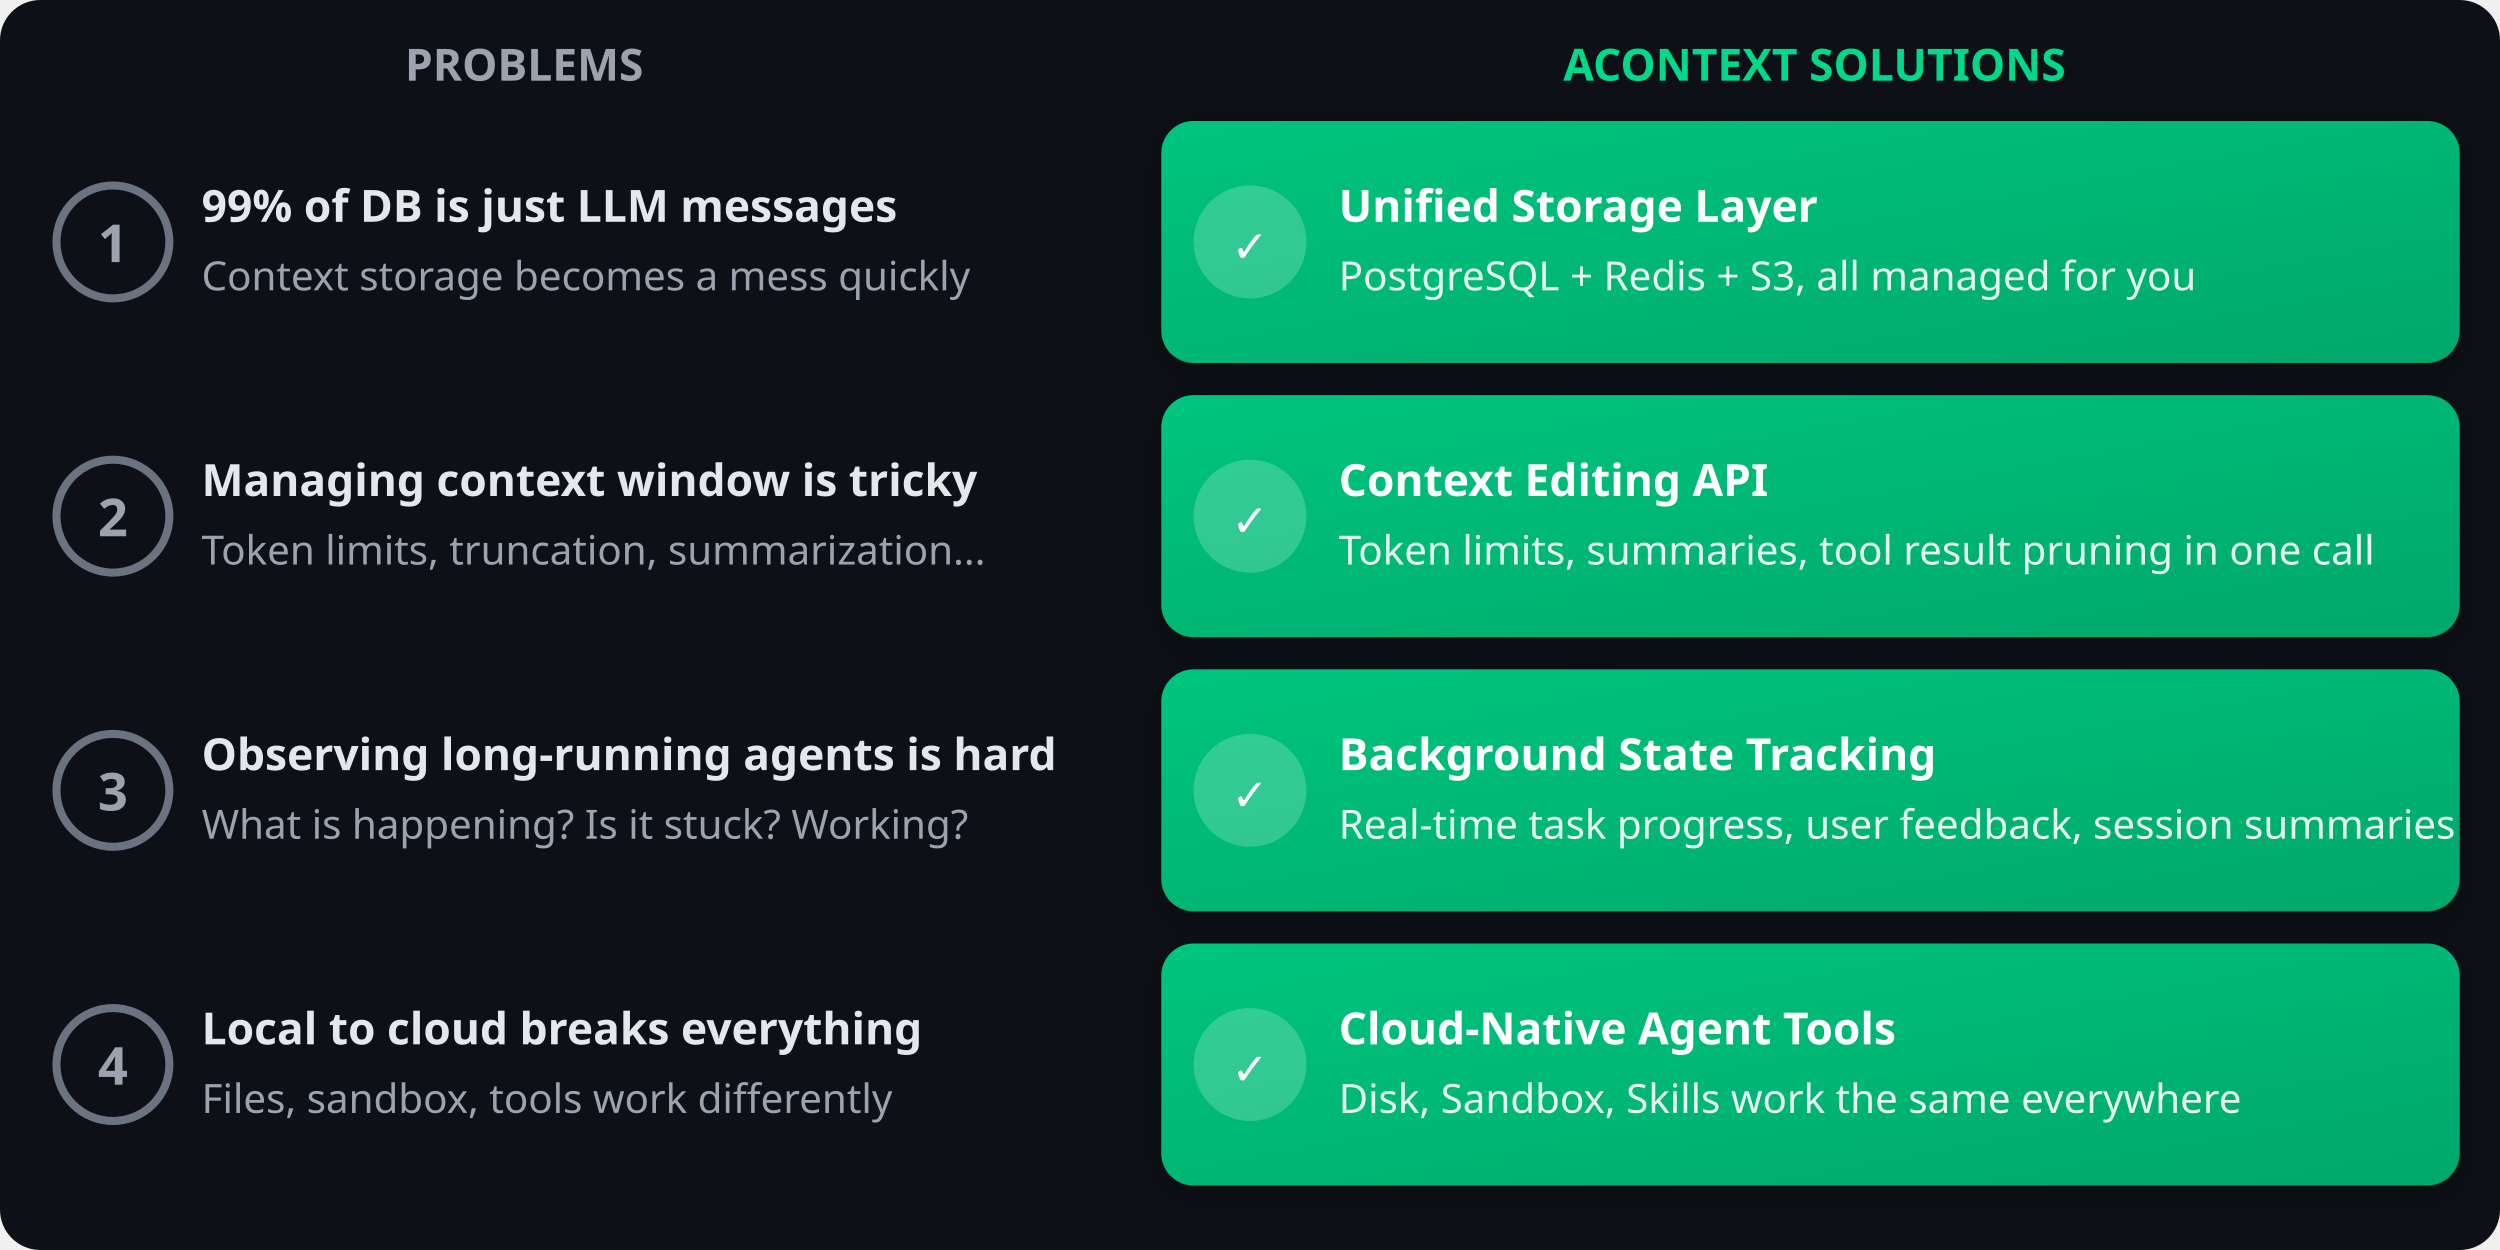
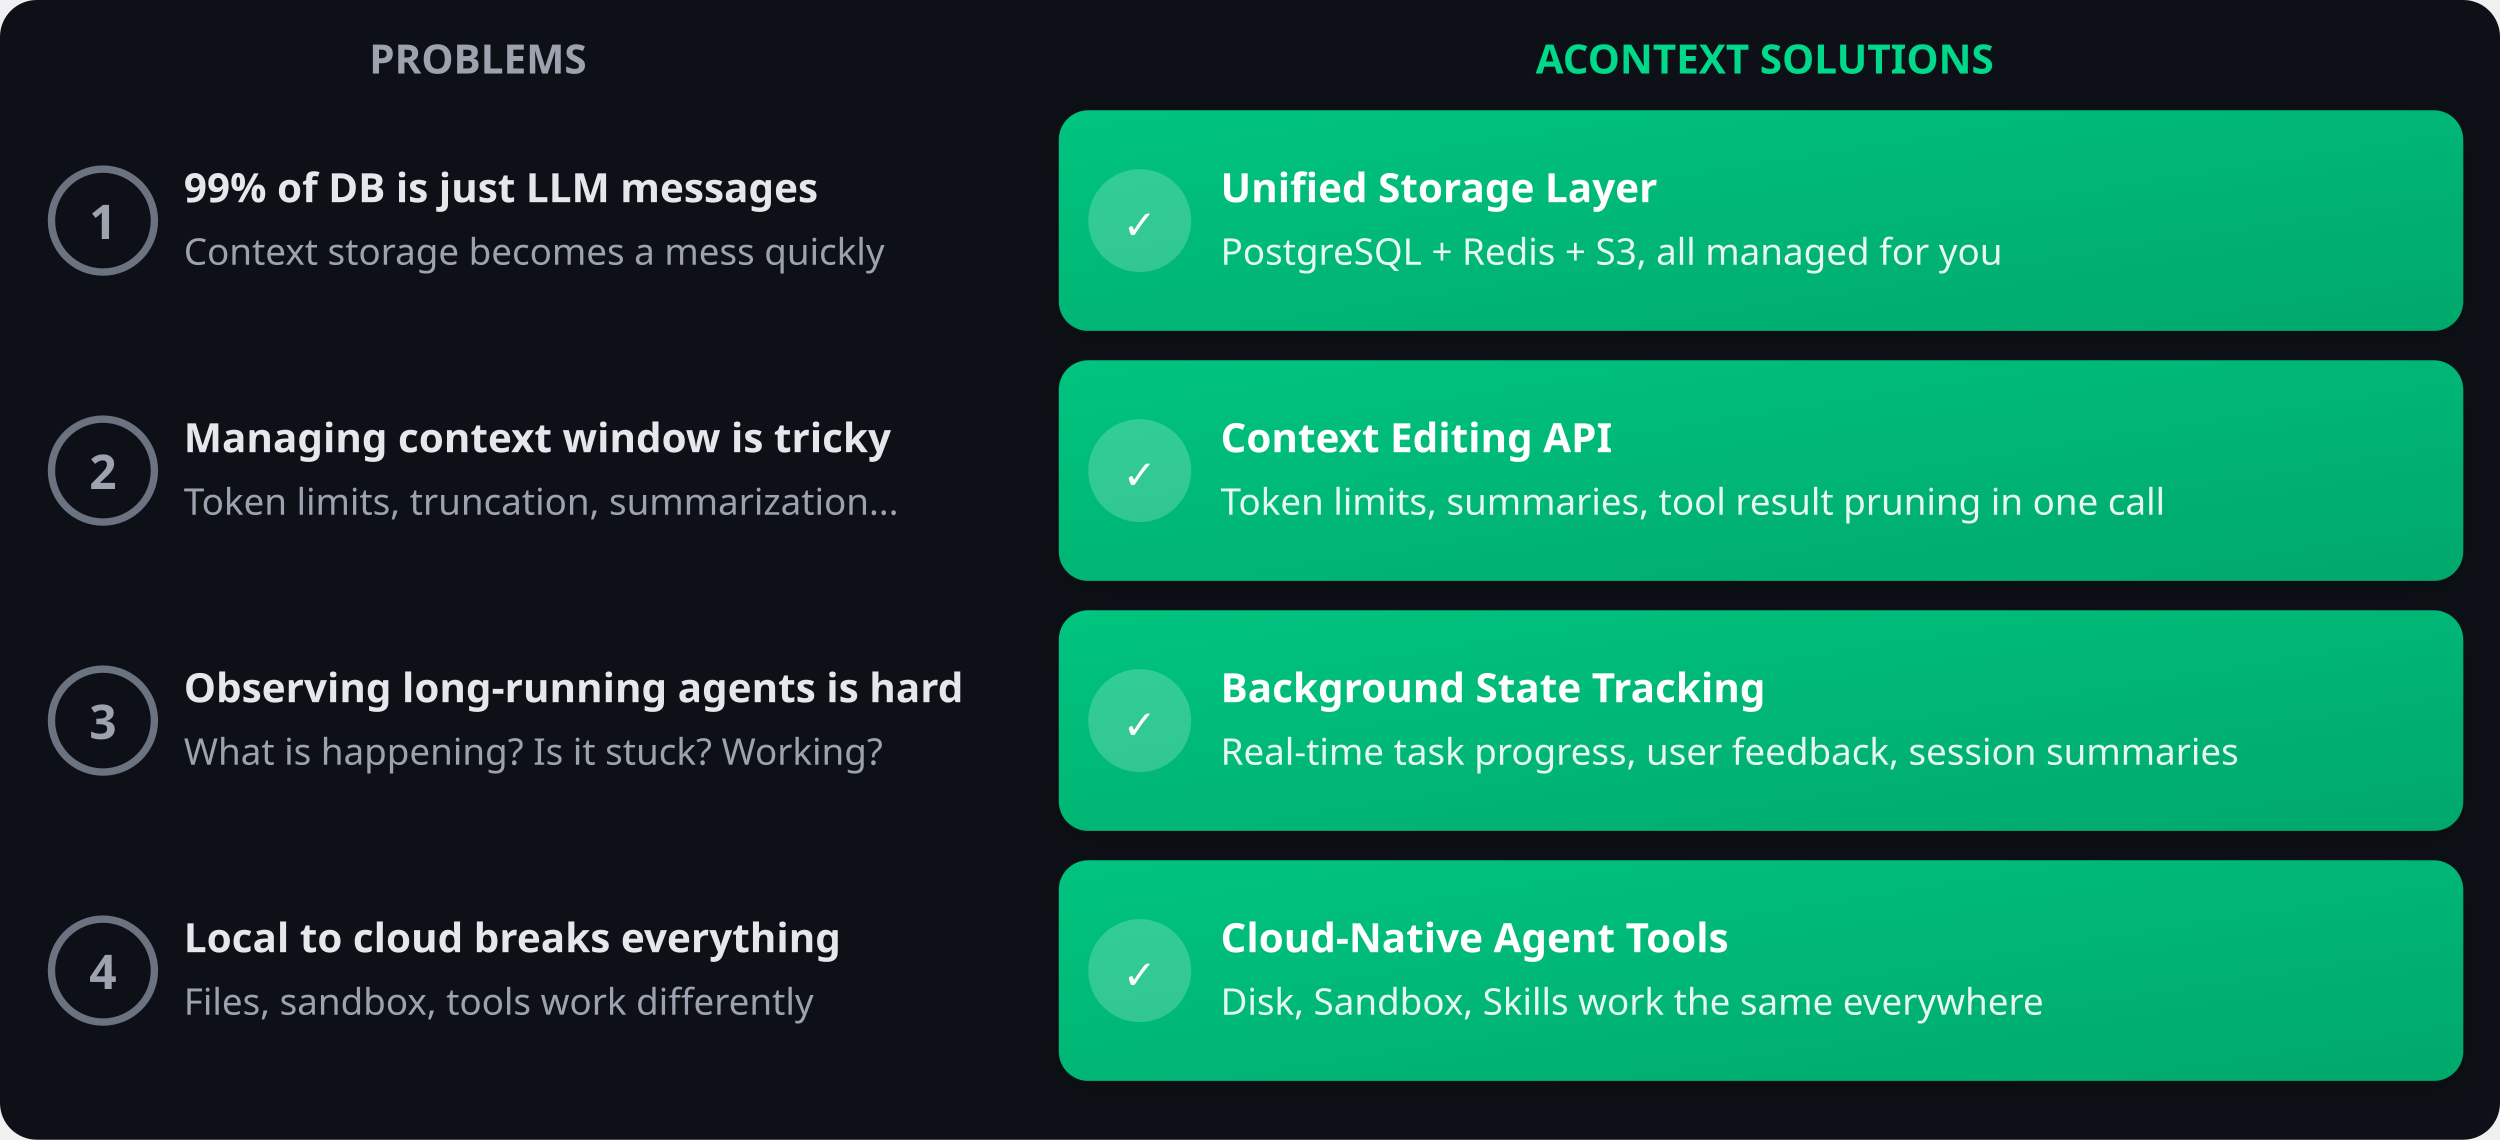
- <svg xmlns="http://www.w3.org/2000/svg" viewBox="0 0 620 310" fill="none">
+ <svg xmlns="http://www.w3.org/2000/svg" viewBox="0 0 680 310" fill="none">
  <defs>
    <linearGradient id="solutionGrad" x1="0%" y1="0%" x2="100%" y2="100%">
      <stop offset="0%" style="stop-color:#00c47f;stop-opacity:1" />
      <stop offset="100%" style="stop-color:#00a86b;stop-opacity:1" />
    </linearGradient>
    <linearGradient id="arrowGrad" x1="0%" y1="0%" x2="100%" y2="0%">
      <stop offset="0%" style="stop-color:#6b7280;stop-opacity:1" />
      <stop offset="100%" style="stop-color:#00c47f;stop-opacity:1" />
    </linearGradient>
    <filter id="shadow" x="-20%" y="-20%" width="140%" height="140%">
      <feDropShadow dx="0" dy="2" stdDeviation="4" flood-color="#000" flood-opacity="0.3" />
    </filter>
  </defs>
-   <rect width="620" height="310" fill="#0d1117" rx="10" />
+   <rect width="680" height="310" fill="#0d1117" rx="10" />
  <text x="130" y="20" font-family="system-ui, sans-serif" font-size="11" font-weight="600" fill="#9ca3af" text-anchor="middle">PROBLEMS</text>
-   <text x="450" y="20" font-family="system-ui, sans-serif" font-size="11" font-weight="600" fill="#00d88a" text-anchor="middle">ACONTEXT SOLUTIONS</text>
+   <text x="480" y="20" font-family="system-ui, sans-serif" font-size="11" font-weight="600" fill="#00d88a" text-anchor="middle">ACONTEXT SOLUTIONS</text>
  <g>
    <circle cx="28" cy="60" r="14" fill="none" stroke="#6b7280" stroke-width="2" />
    <text x="28" y="65" font-family="system-ui, sans-serif" font-size="13" font-weight="700" fill="#9ca3af" text-anchor="middle">1</text>
    <text x="50" y="55" font-family="system-ui, sans-serif" font-size="11" font-weight="600" fill="#e5e7eb">99% of DB is just LLM messages</text>
    <text x="50" y="72" font-family="system-ui, sans-serif" font-size="10" fill="#9ca3af">Context storage becomes a mess quickly</text>
    <circle cx="28" cy="128" r="14" fill="none" stroke="#6b7280" stroke-width="2" />
    <text x="28" y="133" font-family="system-ui, sans-serif" font-size="13" font-weight="700" fill="#9ca3af" text-anchor="middle">2</text>
    <text x="50" y="123" font-family="system-ui, sans-serif" font-size="11" font-weight="600" fill="#e5e7eb">Managing context window is tricky</text>
    <text x="50" y="140" font-family="system-ui, sans-serif" font-size="10" fill="#9ca3af">Token limits, truncation, summarization...</text>
    <circle cx="28" cy="196" r="14" fill="none" stroke="#6b7280" stroke-width="2" />
    <text x="28" y="201" font-family="system-ui, sans-serif" font-size="13" font-weight="700" fill="#9ca3af" text-anchor="middle">3</text>
    <text x="50" y="191" font-family="system-ui, sans-serif" font-size="11" font-weight="600" fill="#e5e7eb">Observing long-running agents is hard</text>
    <text x="50" y="208" font-family="system-ui, sans-serif" font-size="10" fill="#9ca3af">What is happening? Is it stuck? Working?</text>
    <circle cx="28" cy="264" r="14" fill="none" stroke="#6b7280" stroke-width="2" />
    <text x="28" y="269" font-family="system-ui, sans-serif" font-size="13" font-weight="700" fill="#9ca3af" text-anchor="middle">4</text>
    <text x="50" y="259" font-family="system-ui, sans-serif" font-size="11" font-weight="600" fill="#e5e7eb">Local to cloud breaks everything</text>
    <text x="50" y="276" font-family="system-ui, sans-serif" font-size="10" fill="#9ca3af">Files, sandbox, tools work differently</text>
  </g>
  <g>
    <path d="M265 60 L278 60" stroke="url(#arrowGrad)" stroke-width="2" stroke-linecap="round" />
    <path d="M265 128 L278 128" stroke="url(#arrowGrad)" stroke-width="2" stroke-linecap="round" />
    <path d="M265 196 L278 196" stroke="url(#arrowGrad)" stroke-width="2" stroke-linecap="round" />
    <path d="M265 264 L278 264" stroke="url(#arrowGrad)" stroke-width="2" stroke-linecap="round" />
  </g>
  <g filter="url(#shadow)">
-     <rect x="288" y="30" width="322" height="60" rx="8" fill="url(#solutionGrad)" />
+     <rect x="288" y="30" width="382" height="60" rx="8" fill="url(#solutionGrad)" />
    <circle cx="310" cy="60" r="14" fill="rgba(255,255,255,0.2)" />
    <text x="310" y="65" font-family="system-ui, sans-serif" font-size="11" font-weight="700" fill="white" text-anchor="middle">✓</text>
    <text x="332" y="55" font-family="system-ui, sans-serif" font-size="11" font-weight="600" fill="white">Unified Storage Layer</text>
    <text x="332" y="72" font-family="system-ui, sans-serif" font-size="10" fill="rgba(255,255,255,0.9)">PostgreSQL + Redis + S3, all managed for you</text>
-     <rect x="288" y="98" width="322" height="60" rx="8" fill="url(#solutionGrad)" />
+     <rect x="288" y="98" width="382" height="60" rx="8" fill="url(#solutionGrad)" />
    <circle cx="310" cy="128" r="14" fill="rgba(255,255,255,0.2)" />
    <text x="310" y="133" font-family="system-ui, sans-serif" font-size="11" font-weight="700" fill="white" text-anchor="middle">✓</text>
    <text x="332" y="123" font-family="system-ui, sans-serif" font-size="11" font-weight="600" fill="white">Context Editing API</text>
    <text x="332" y="140" font-family="system-ui, sans-serif" font-size="10" fill="rgba(255,255,255,0.9)">Token limits, summaries, tool result pruning in one call</text>
-     <rect x="288" y="166" width="322" height="60" rx="8" fill="url(#solutionGrad)" />
+     <rect x="288" y="166" width="382" height="60" rx="8" fill="url(#solutionGrad)" />
    <circle cx="310" cy="196" r="14" fill="rgba(255,255,255,0.2)" />
    <text x="310" y="201" font-family="system-ui, sans-serif" font-size="11" font-weight="700" fill="white" text-anchor="middle">✓</text>
    <text x="332" y="191" font-family="system-ui, sans-serif" font-size="11" font-weight="600" fill="white">Background State Tracking</text>
    <text x="332" y="208" font-family="system-ui, sans-serif" font-size="10" fill="rgba(255,255,255,0.9)">Real-time task progress, user feedback, session summaries</text>
-     <rect x="288" y="234" width="322" height="60" rx="8" fill="url(#solutionGrad)" />
+     <rect x="288" y="234" width="382" height="60" rx="8" fill="url(#solutionGrad)" />
    <circle cx="310" cy="264" r="14" fill="rgba(255,255,255,0.2)" />
    <text x="310" y="269" font-family="system-ui, sans-serif" font-size="11" font-weight="700" fill="white" text-anchor="middle">✓</text>
    <text x="332" y="259" font-family="system-ui, sans-serif" font-size="11" font-weight="600" fill="white">Cloud-Native Agent Tools</text>
    <text x="332" y="276" font-family="system-ui, sans-serif" font-size="10" fill="rgba(255,255,255,0.9)">Disk, Sandbox, Skills work the same everywhere</text>
  </g>
</svg>
